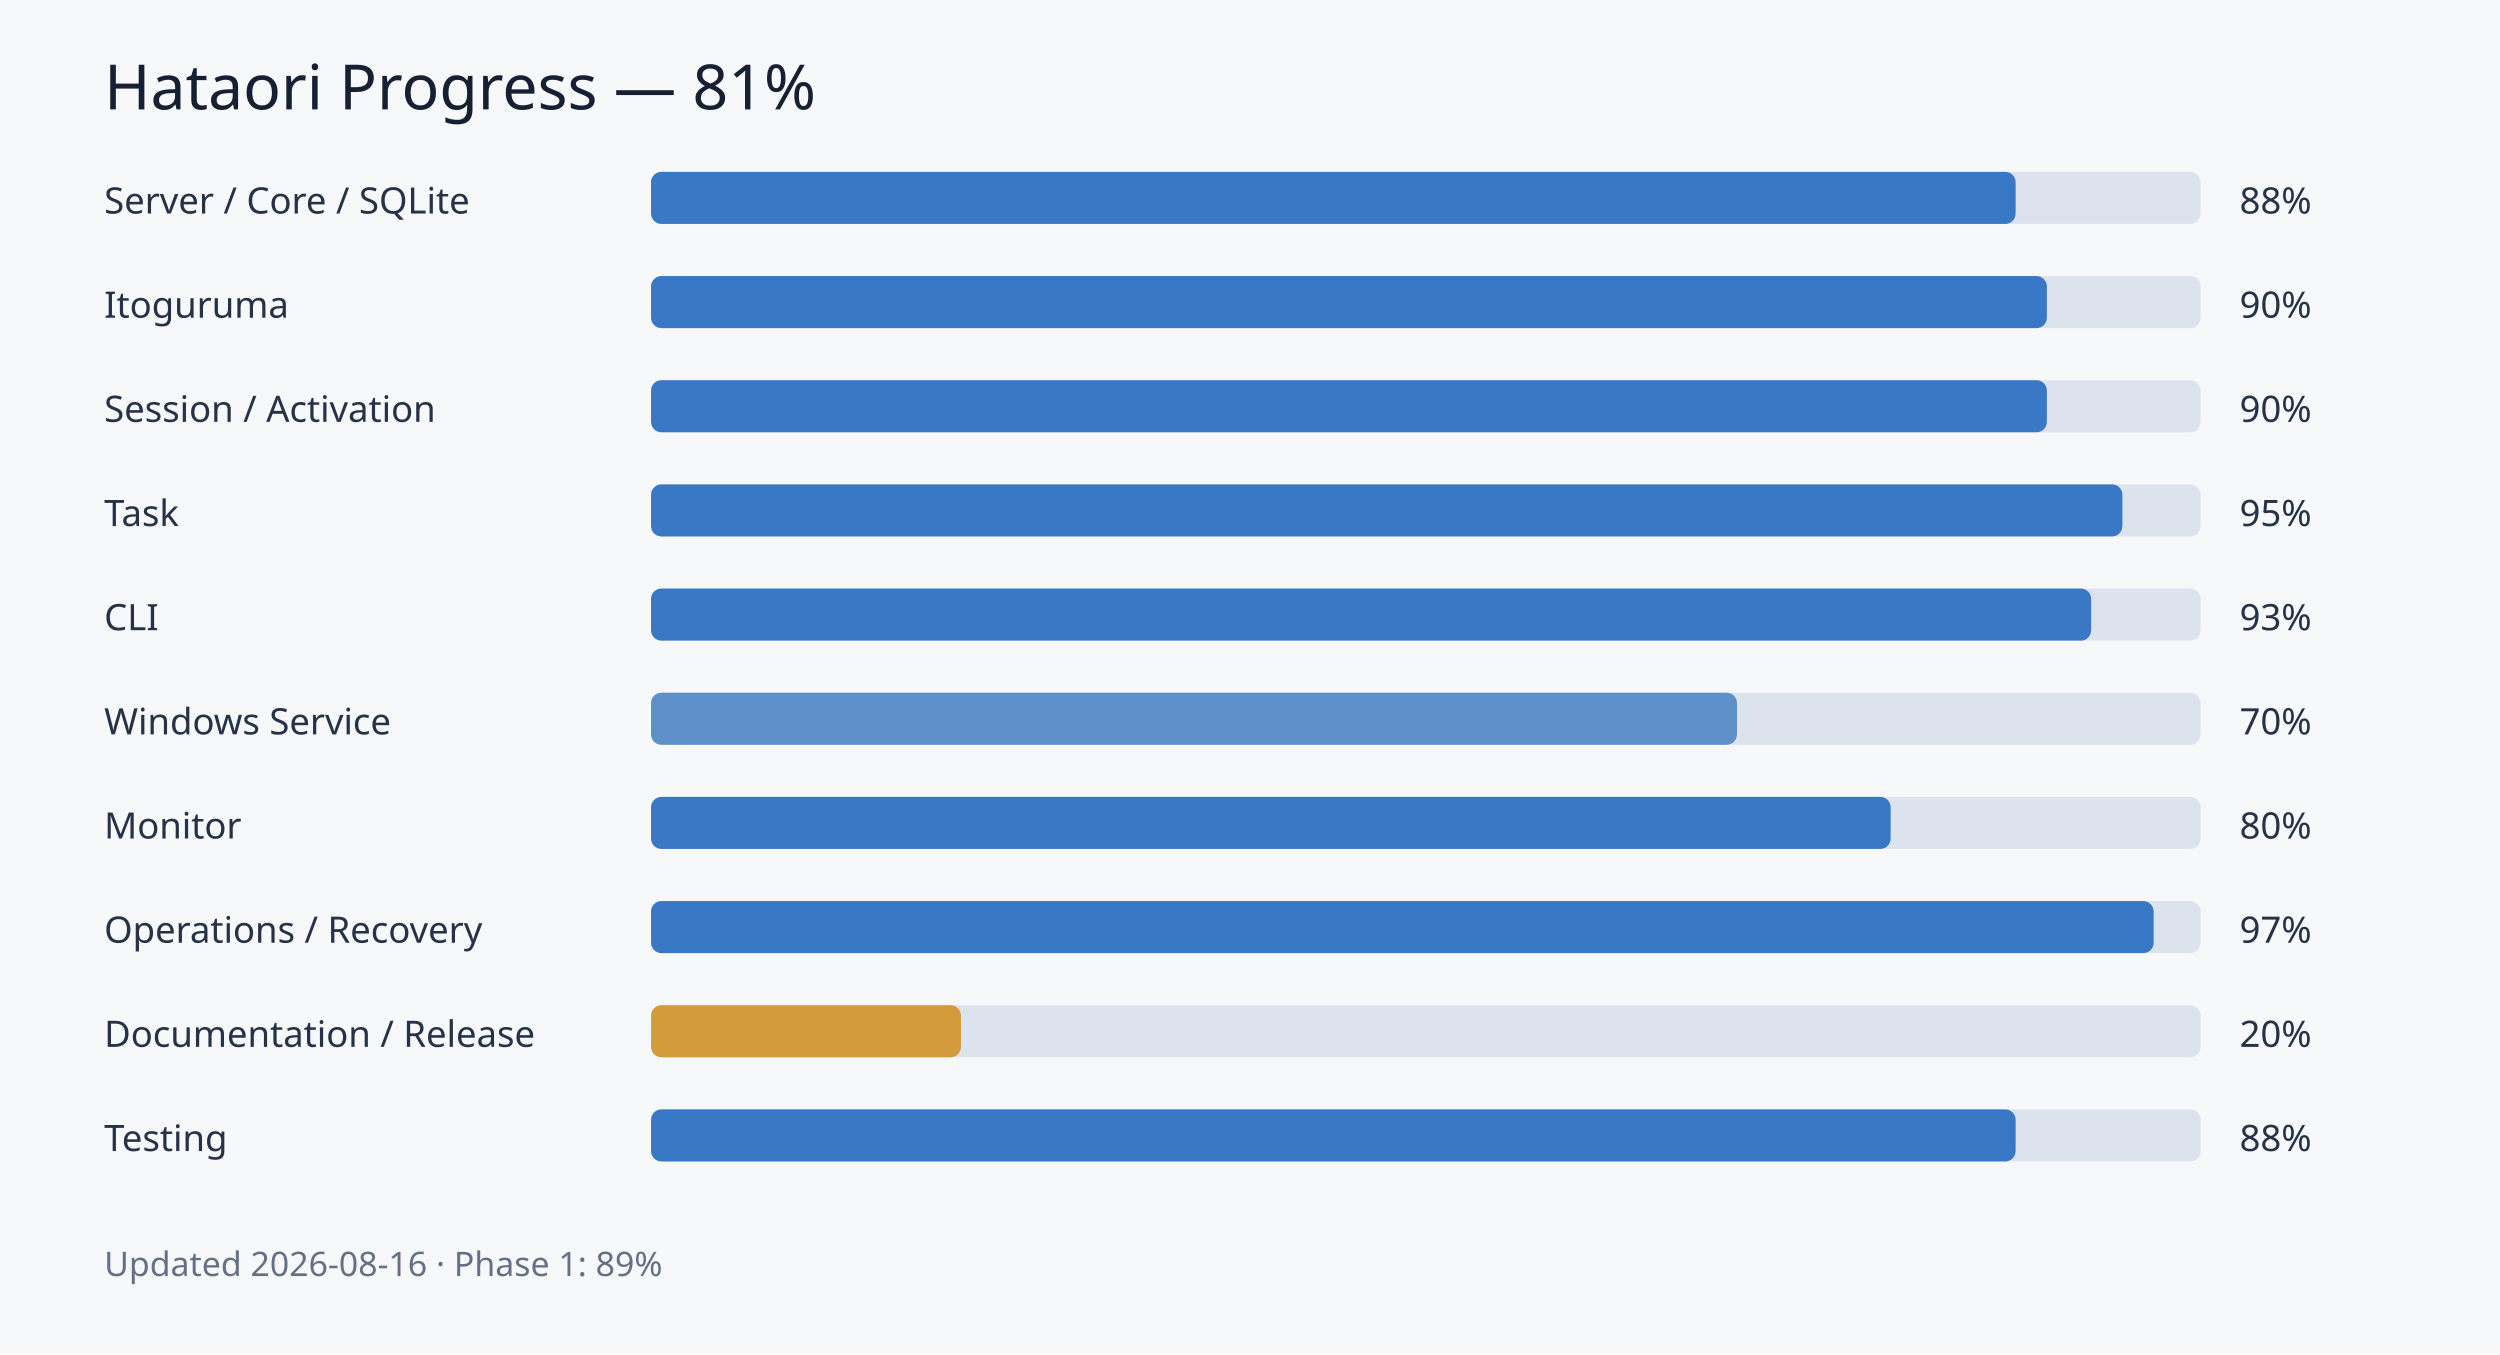
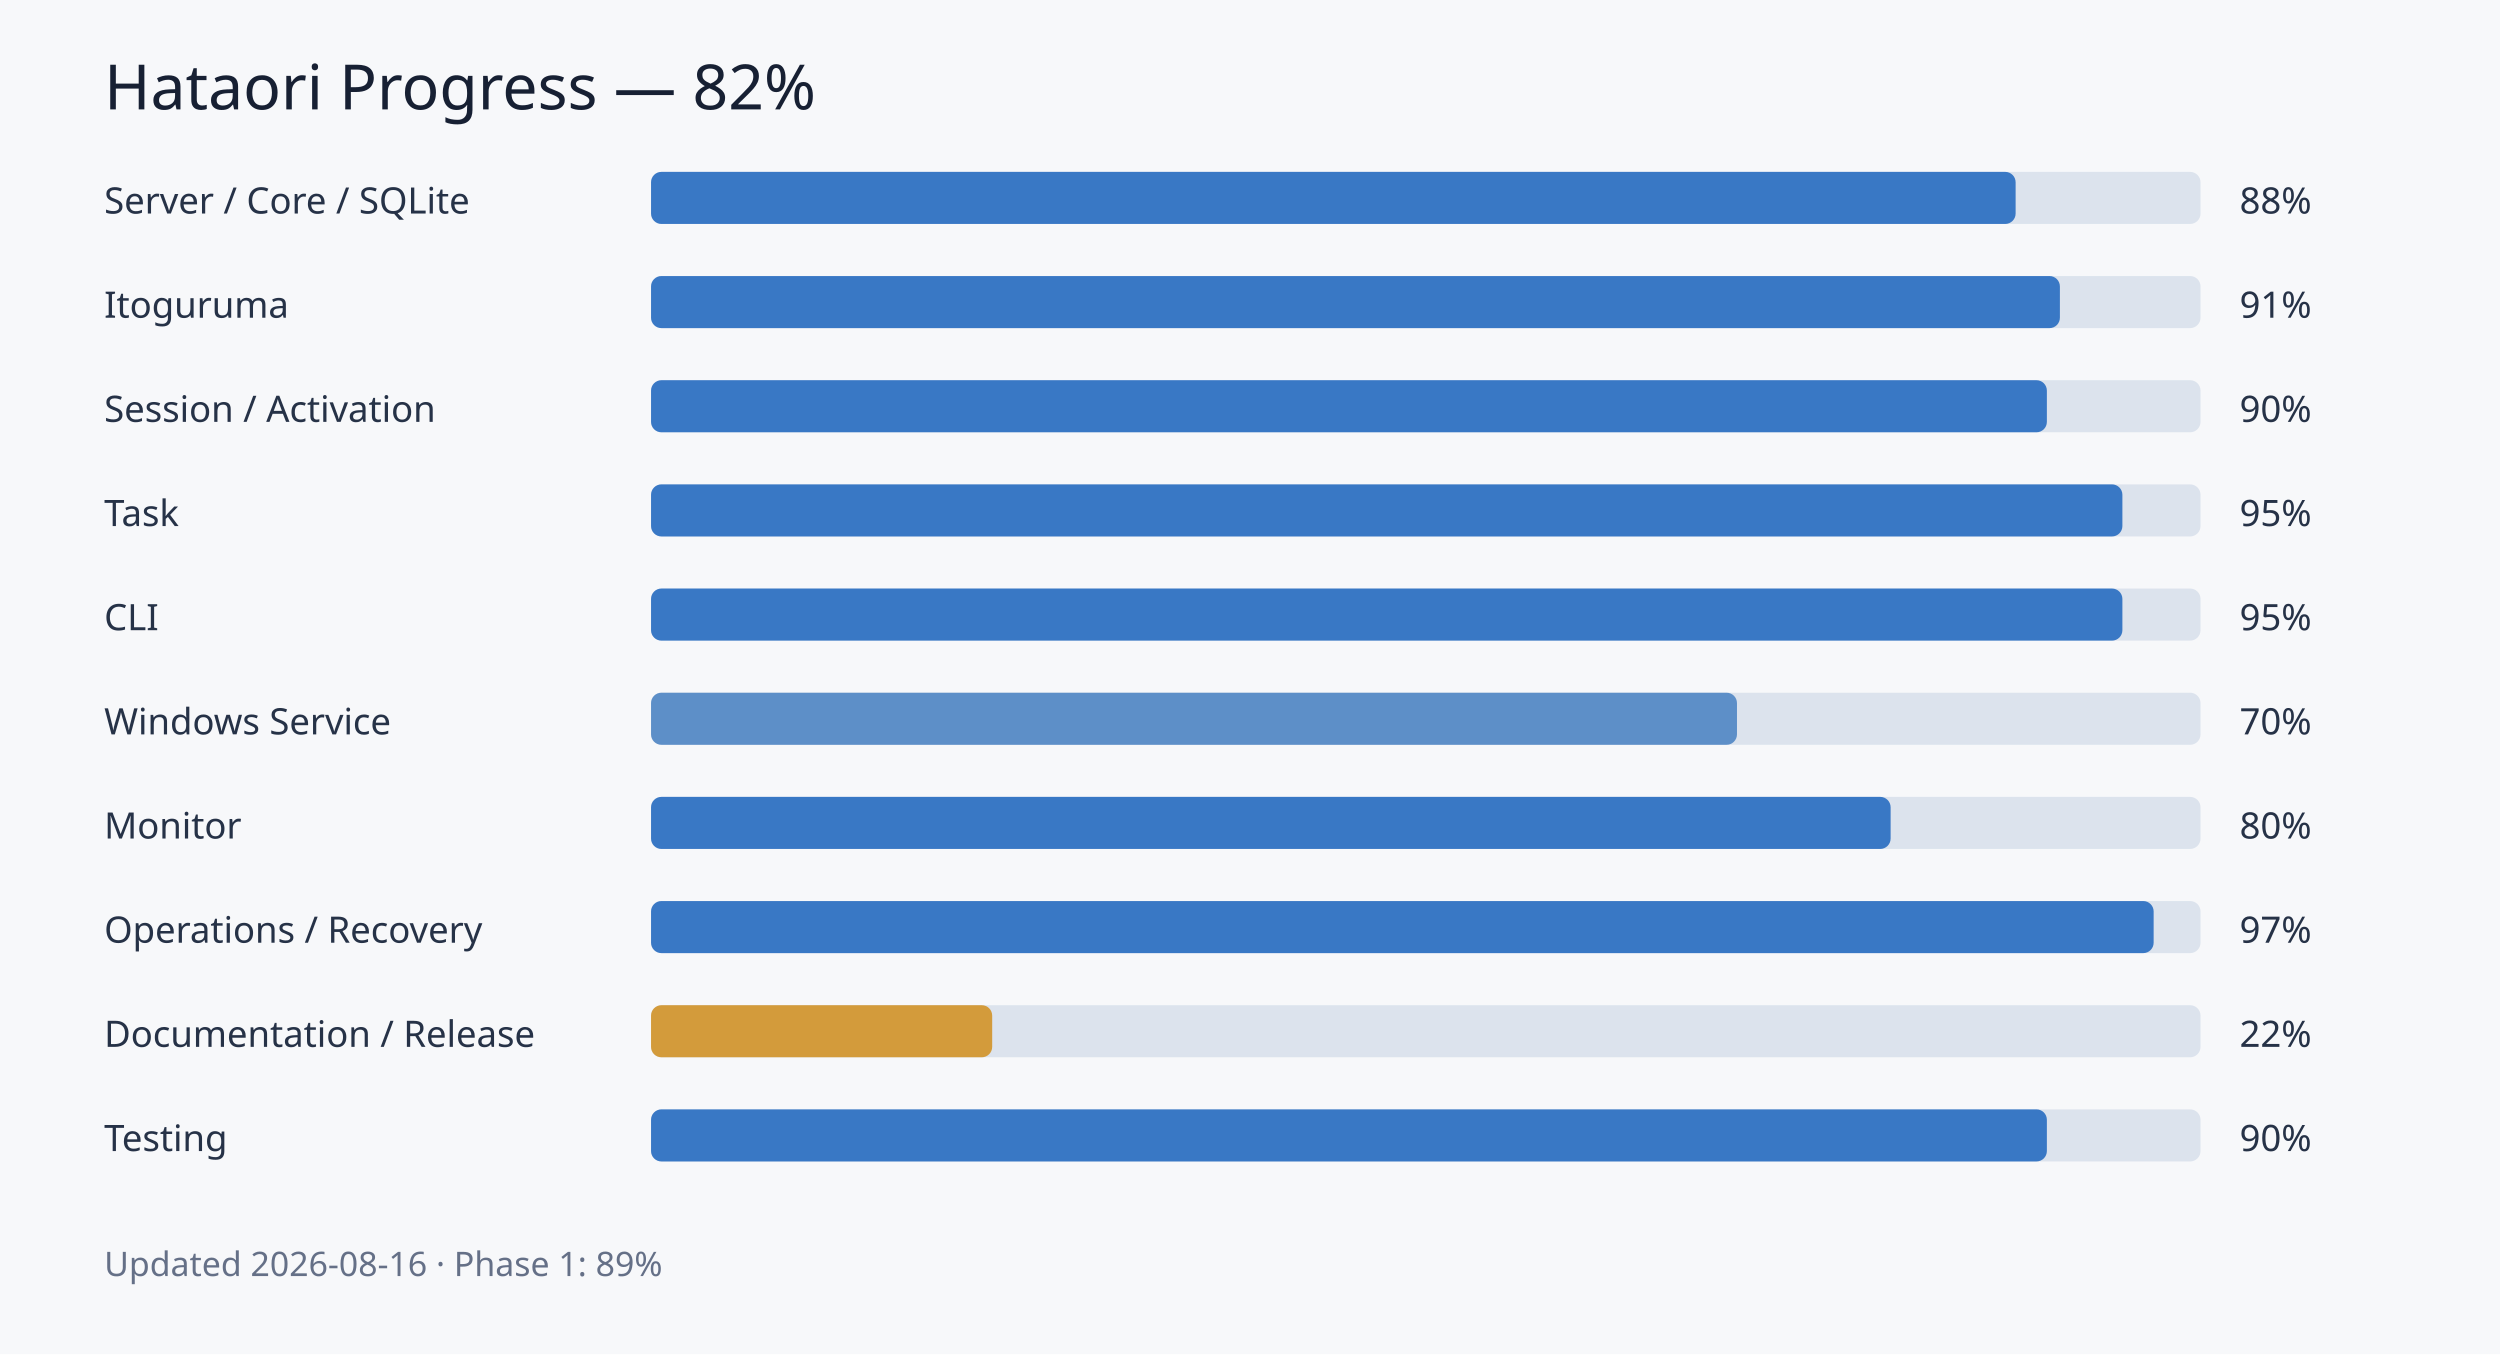
<svg xmlns="http://www.w3.org/2000/svg" width="960" height="520" viewBox="0 0 960 520">
  <rect width="960" height="520" fill="#f7f8fa" />
-   <text x="40" y="42" font-family="Segoe UI, sans-serif" font-size="24" fill="#172033">Hataori Progress — 81%</text>
+   <text x="40" y="42" font-family="Segoe UI, sans-serif" font-size="24" fill="#172033">Hataori Progress — 82%</text>
  <g font-family="Segoe UI, sans-serif" font-size="14" fill="#263247">
    <text x="40" y="82">Server / Core / SQLite</text>
    <rect x="250" y="66" width="595" height="20" rx="4" fill="#dce3ed" />
    <rect x="250" y="66" width="524" height="20" rx="4" fill="#3978c5" />
    <text x="860" y="82">88%</text>
    <text x="40" y="122">Itoguruma</text>
    <rect x="250" y="106" width="595" height="20" rx="4" fill="#dce3ed" />
-     <rect x="250" y="106" width="536" height="20" rx="4" fill="#3978c5" />
-     <text x="860" y="122">90%</text>
+     <rect x="250" y="106" width="541" height="20" rx="4" fill="#3978c5" />
+     <text x="860" y="122">91%</text>
    <text x="40" y="162">Session / Activation</text>
    <rect x="250" y="146" width="595" height="20" rx="4" fill="#dce3ed" />
    <rect x="250" y="146" width="536" height="20" rx="4" fill="#3978c5" />
    <text x="860" y="162">90%</text>
    <text x="40" y="202">Task</text>
    <rect x="250" y="186" width="595" height="20" rx="4" fill="#dce3ed" />
    <rect x="250" y="186" width="565" height="20" rx="4" fill="#3978c5" />
    <text x="860" y="202">95%</text>
    <text x="40" y="242">CLI</text>
    <rect x="250" y="226" width="595" height="20" rx="4" fill="#dce3ed" />
-     <rect x="250" y="226" width="553" height="20" rx="4" fill="#3978c5" />
-     <text x="860" y="242">93%</text>
+     <rect x="250" y="226" width="565" height="20" rx="4" fill="#3978c5" />
+     <text x="860" y="242">95%</text>
    <text x="40" y="282">Windows Service</text>
    <rect x="250" y="266" width="595" height="20" rx="4" fill="#dce3ed" />
    <rect x="250" y="266" width="417" height="20" rx="4" fill="#5d8fc8" />
    <text x="860" y="282">70%</text>
    <text x="40" y="322">Monitor</text>
    <rect x="250" y="306" width="595" height="20" rx="4" fill="#dce3ed" />
    <rect x="250" y="306" width="476" height="20" rx="4" fill="#3978c5" />
    <text x="860" y="322">80%</text>
    <text x="40" y="362">Operations / Recovery</text>
    <rect x="250" y="346" width="595" height="20" rx="4" fill="#dce3ed" />
    <rect x="250" y="346" width="577" height="20" rx="4" fill="#3978c5" />
    <text x="860" y="362">97%</text>
    <text x="40" y="402">Documentation / Release</text>
    <rect x="250" y="386" width="595" height="20" rx="4" fill="#dce3ed" />
-     <rect x="250" y="386" width="119" height="20" rx="4" fill="#d39b3b" />
-     <text x="860" y="402">20%</text>
+     <rect x="250" y="386" width="131" height="20" rx="4" fill="#d39b3b" />
+     <text x="860" y="402">22%</text>
    <text x="40" y="442">Testing</text>
    <rect x="250" y="426" width="595" height="20" rx="4" fill="#dce3ed" />
-     <rect x="250" y="426" width="524" height="20" rx="4" fill="#3978c5" />
-     <text x="860" y="442">88%</text>
+     <rect x="250" y="426" width="536" height="20" rx="4" fill="#3978c5" />
+     <text x="860" y="442">90%</text>
  </g>
  <text x="40" y="490" font-family="Segoe UI, sans-serif" font-size="13" fill="#657087">Updated 2026-08-16 · Phase 1: 89%</text>
</svg>
